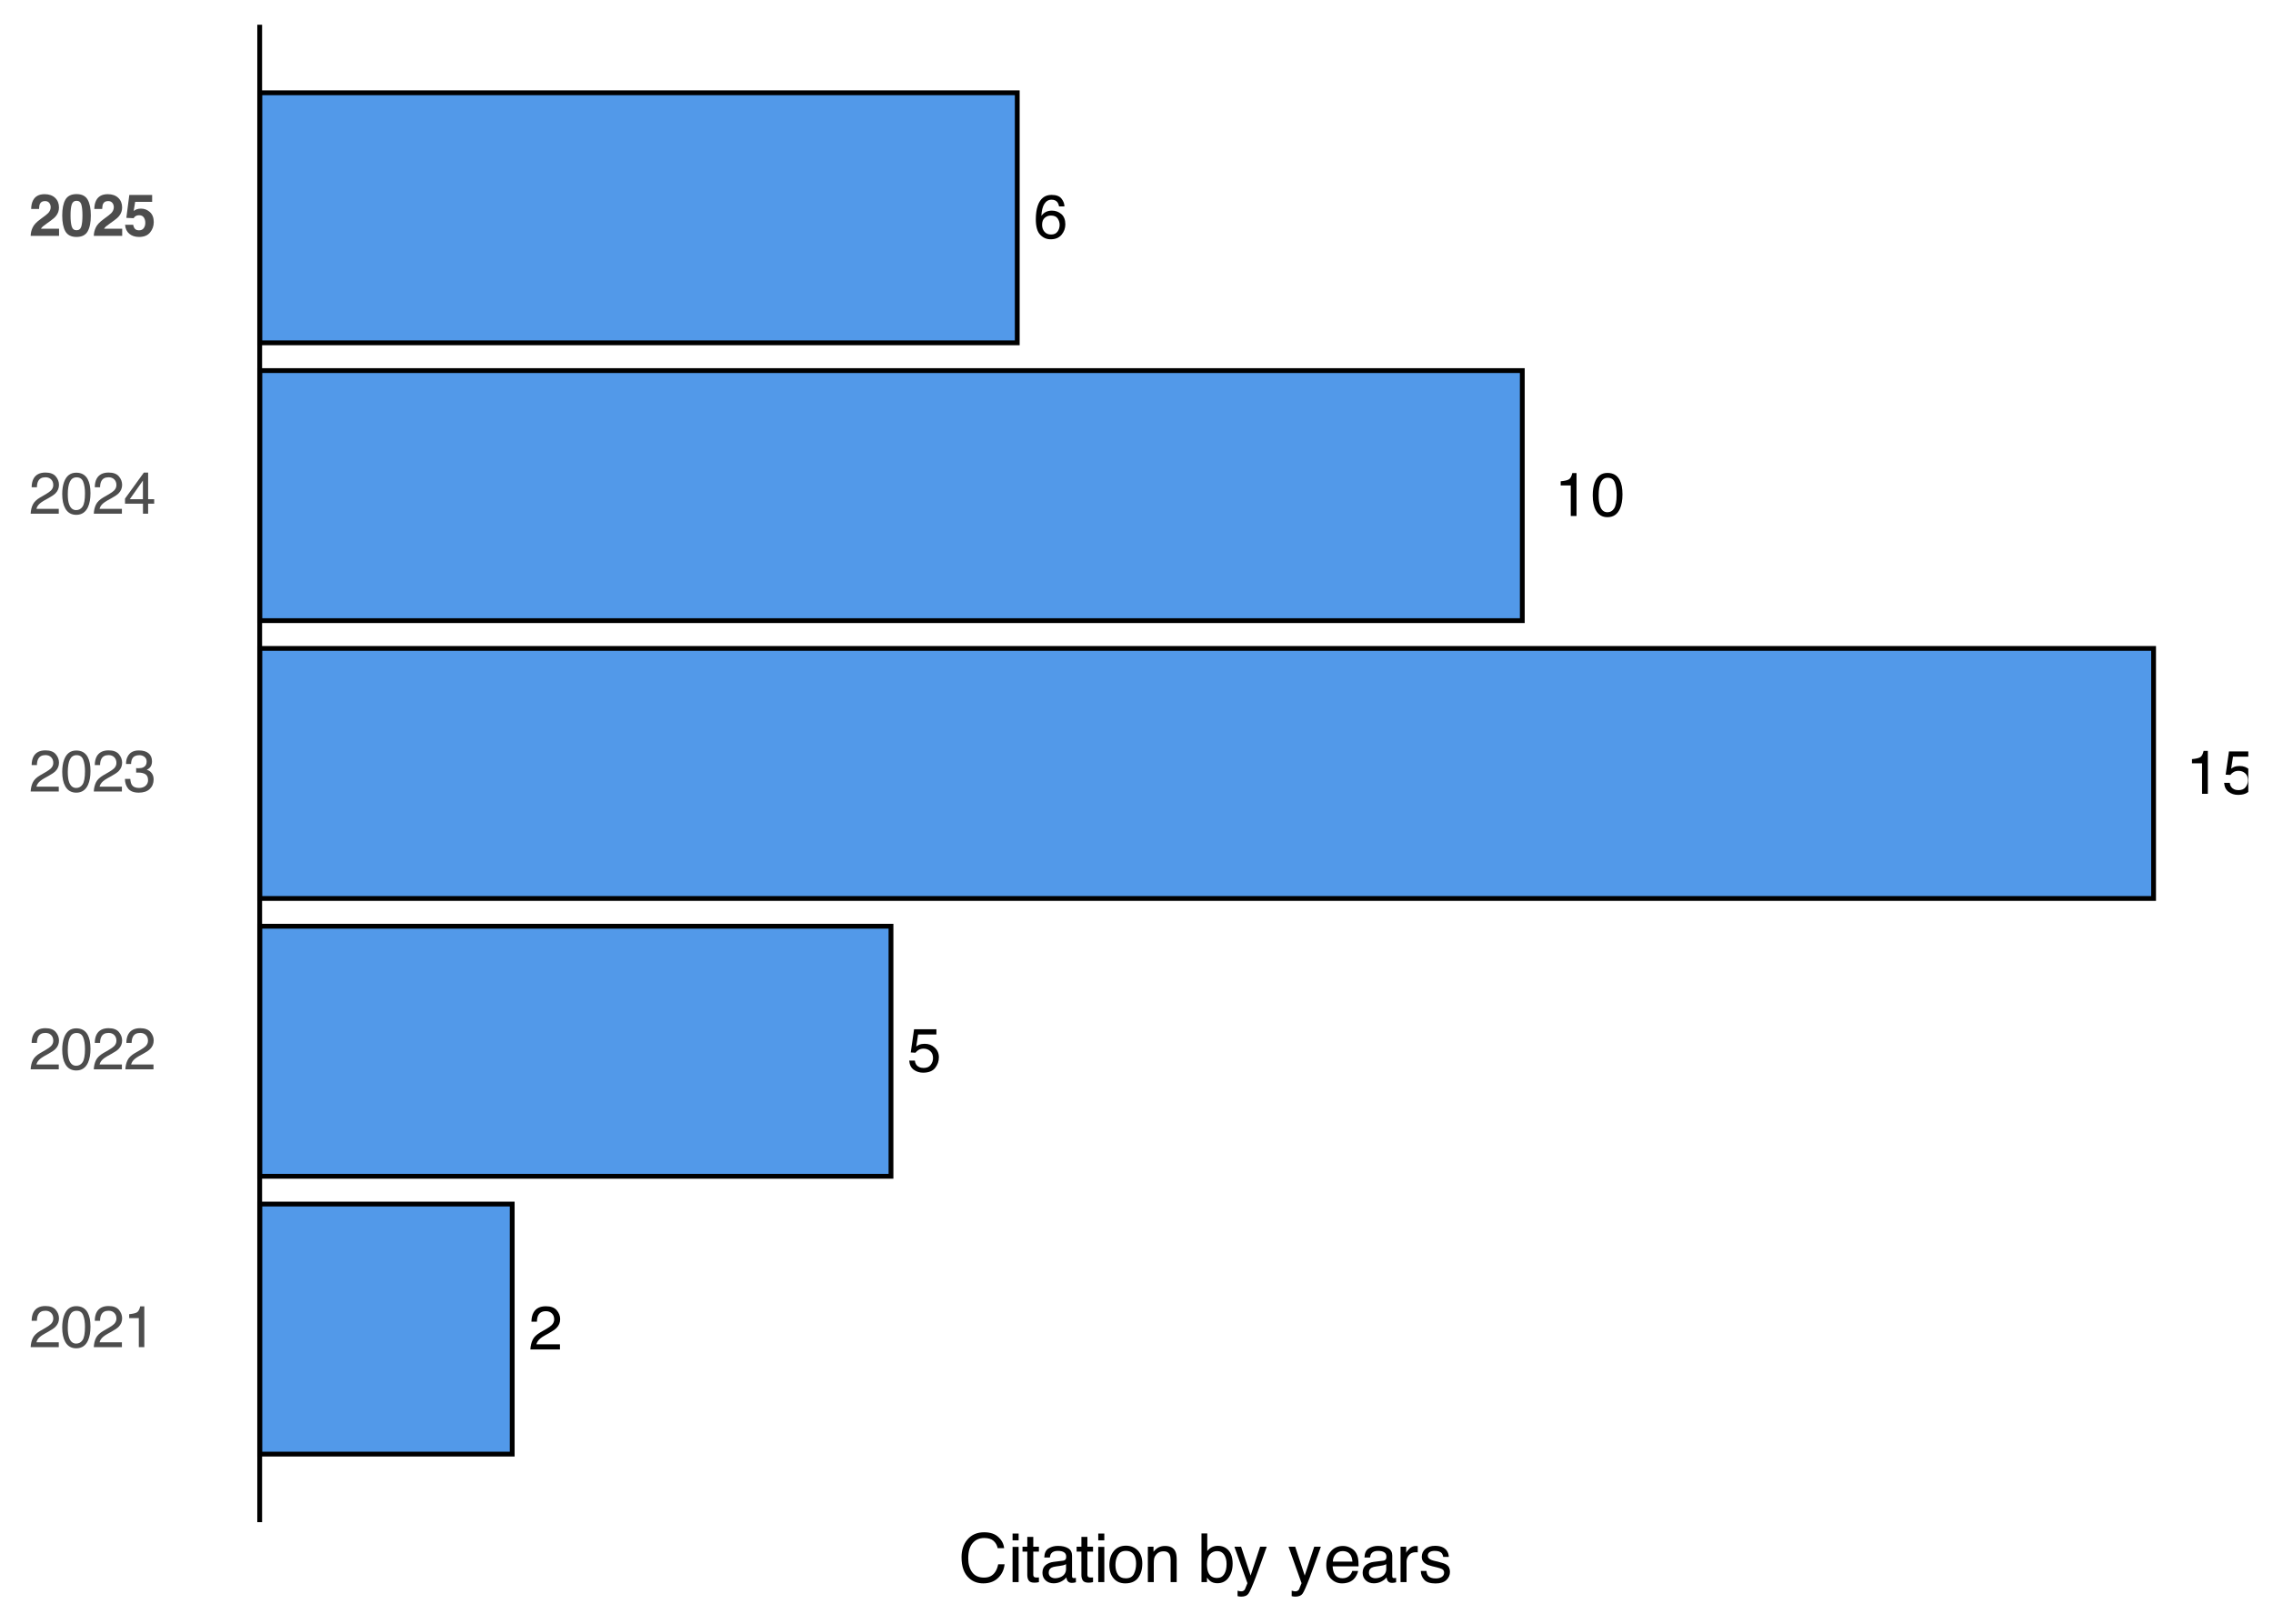
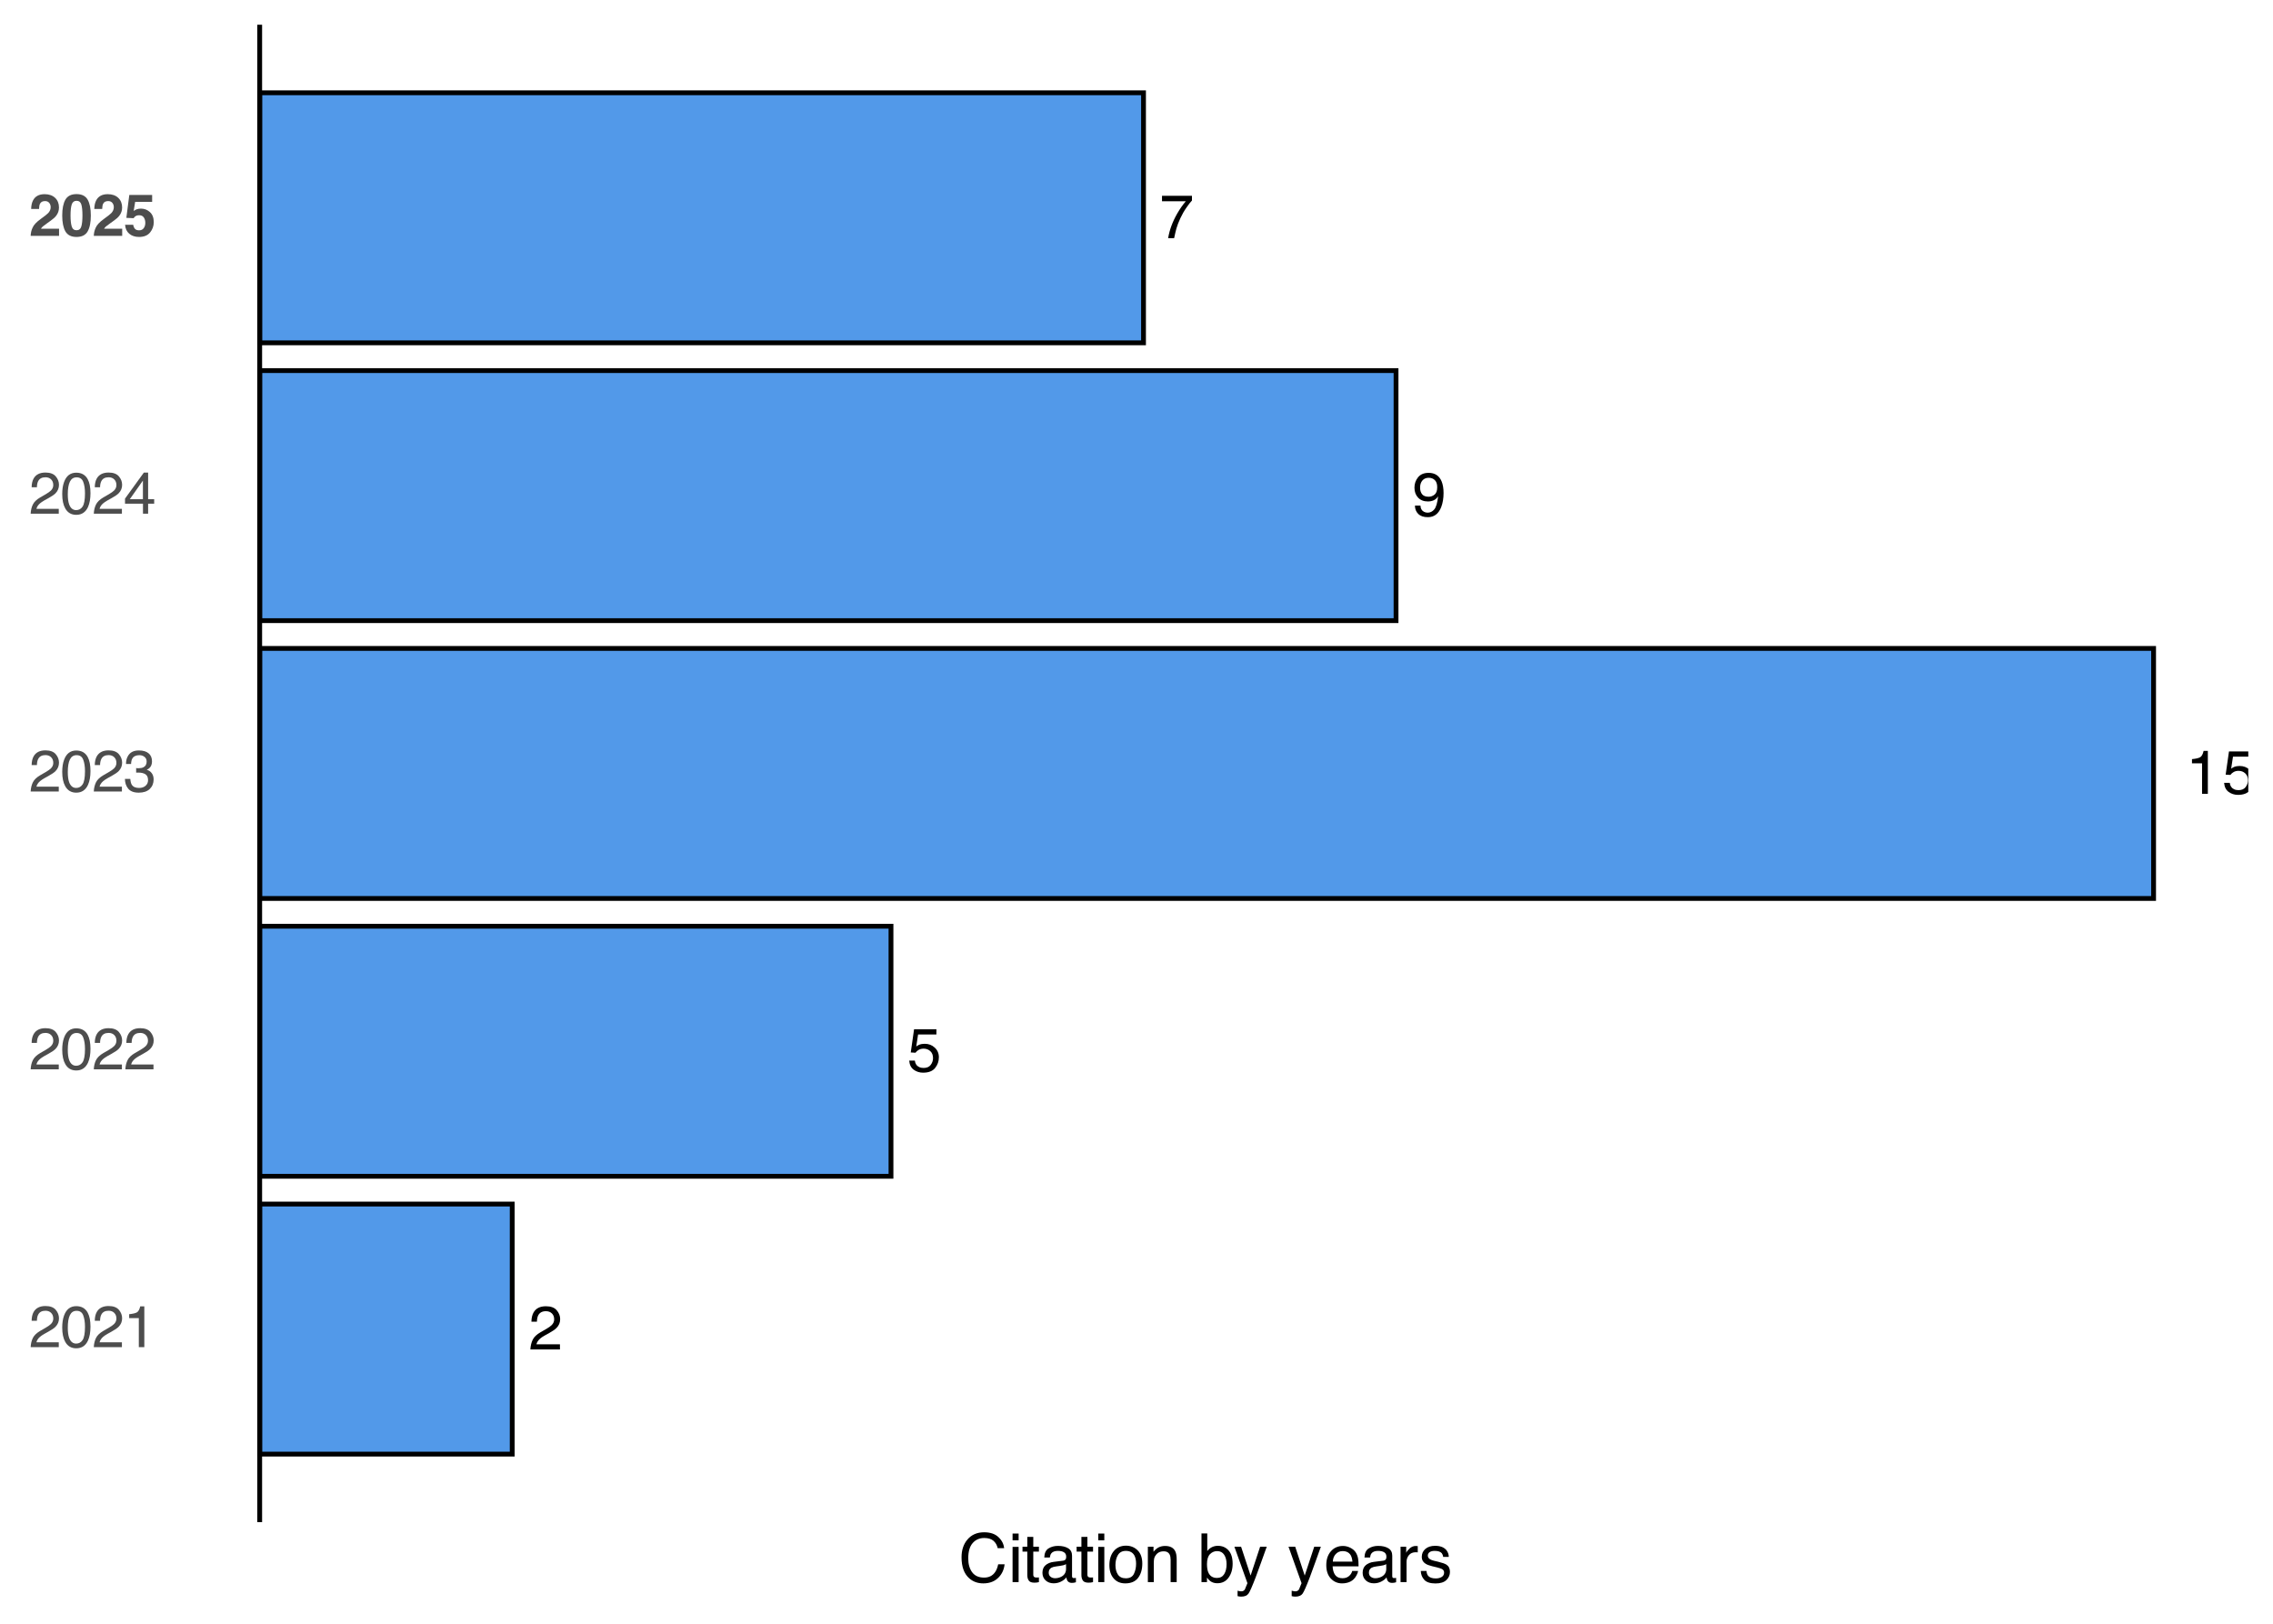
<svg xmlns="http://www.w3.org/2000/svg" xmlns:xlink="http://www.w3.org/1999/xlink" width="504" height="360" viewBox="0 0 504 360">
  <defs>
    <g>
      <g id="glyph-0-0">
        <path d="M 0.438 0 L 0.438 -9.797 L 8.219 -9.797 L 8.219 0 Z M 6.984 -1.234 L 6.984 -8.562 L 1.672 -8.562 L 1.672 -1.234 Z M 6.984 -1.234 " />
      </g>
      <g id="glyph-0-1">
        <path d="M 0.422 0 C 0.473 -0.82 0.645 -1.535 0.938 -2.141 C 1.227 -2.754 1.805 -3.312 2.672 -3.812 L 3.953 -4.547 C 4.523 -4.879 4.926 -5.164 5.156 -5.406 C 5.52 -5.77 5.703 -6.191 5.703 -6.672 C 5.703 -7.223 5.535 -7.66 5.203 -7.984 C 4.867 -8.316 4.426 -8.484 3.875 -8.484 C 3.051 -8.484 2.477 -8.172 2.156 -7.547 C 1.988 -7.211 1.895 -6.75 1.875 -6.156 L 0.656 -6.156 C 0.676 -6.988 0.832 -7.664 1.125 -8.188 C 1.645 -9.113 2.562 -9.578 3.875 -9.578 C 4.969 -9.578 5.766 -9.281 6.266 -8.688 C 6.773 -8.102 7.031 -7.445 7.031 -6.719 C 7.031 -5.957 6.758 -5.305 6.219 -4.766 C 5.906 -4.441 5.348 -4.055 4.547 -3.609 L 3.641 -3.109 C 3.203 -2.867 2.859 -2.641 2.609 -2.422 C 2.16 -2.035 1.879 -1.609 1.766 -1.141 L 6.984 -1.141 L 6.984 0 Z M 0.422 0 " />
      </g>
      <g id="glyph-0-2">
        <path d="M 1.688 -2.438 C 1.77 -1.75 2.086 -1.273 2.641 -1.016 C 2.922 -0.879 3.25 -0.812 3.625 -0.812 C 4.332 -0.812 4.859 -1.035 5.203 -1.484 C 5.547 -1.941 5.719 -2.445 5.719 -3 C 5.719 -3.664 5.516 -4.18 5.109 -4.547 C 4.703 -4.91 4.211 -5.094 3.641 -5.094 C 3.234 -5.094 2.879 -5.008 2.578 -4.844 C 2.285 -4.688 2.035 -4.469 1.828 -4.188 L 0.781 -4.25 L 1.516 -9.391 L 6.469 -9.391 L 6.469 -8.234 L 2.406 -8.234 L 2 -5.578 C 2.227 -5.742 2.441 -5.867 2.641 -5.953 C 2.992 -6.098 3.406 -6.172 3.875 -6.172 C 4.75 -6.172 5.488 -5.891 6.094 -5.328 C 6.707 -4.766 7.016 -4.051 7.016 -3.188 C 7.016 -2.281 6.734 -1.484 6.172 -0.797 C 5.617 -0.109 4.727 0.234 3.5 0.234 C 2.727 0.234 2.039 0.012 1.438 -0.422 C 0.844 -0.859 0.508 -1.531 0.438 -2.438 Z M 1.688 -2.438 " />
      </g>
      <g id="glyph-0-3">
        <path d="M 1.312 -6.766 L 1.312 -7.688 C 2.176 -7.77 2.781 -7.91 3.125 -8.109 C 3.469 -8.305 3.723 -8.773 3.891 -9.516 L 4.828 -9.516 L 4.828 0 L 3.547 0 L 3.547 -6.766 Z M 1.312 -6.766 " />
      </g>
      <g id="glyph-0-4">
-         <path d="M 3.688 -9.547 C 4.926 -9.547 5.82 -9.035 6.375 -8.016 C 6.801 -7.234 7.016 -6.156 7.016 -4.781 C 7.016 -3.488 6.82 -2.414 6.438 -1.562 C 5.875 -0.344 4.957 0.266 3.688 0.266 C 2.539 0.266 1.688 -0.234 1.125 -1.234 C 0.656 -2.066 0.422 -3.18 0.422 -4.578 C 0.422 -5.66 0.562 -6.594 0.844 -7.375 C 1.375 -8.82 2.32 -9.547 3.688 -9.547 Z M 3.688 -0.828 C 4.301 -0.828 4.789 -1.102 5.156 -1.656 C 5.531 -2.207 5.719 -3.234 5.719 -4.734 C 5.719 -5.828 5.582 -6.723 5.312 -7.422 C 5.051 -8.117 4.535 -8.469 3.766 -8.469 C 3.055 -8.469 2.539 -8.133 2.219 -7.469 C 1.895 -6.801 1.734 -5.82 1.734 -4.531 C 1.734 -3.562 1.836 -2.781 2.047 -2.188 C 2.359 -1.281 2.906 -0.828 3.688 -0.828 Z M 3.688 -0.828 " />
+         <path d="M 1.812 -2.312 C 1.844 -1.645 2.098 -1.188 2.578 -0.938 C 2.828 -0.801 3.102 -0.734 3.406 -0.734 C 3.977 -0.734 4.469 -0.973 4.875 -1.453 C 5.281 -1.93 5.566 -2.898 5.734 -4.359 C 5.461 -3.941 5.129 -3.645 4.734 -3.469 C 4.348 -3.301 3.926 -3.219 3.469 -3.219 C 2.551 -3.219 1.82 -3.504 1.281 -4.078 C 0.75 -4.648 0.484 -5.383 0.484 -6.281 C 0.484 -7.156 0.75 -7.922 1.281 -8.578 C 1.812 -9.234 2.594 -9.562 3.625 -9.562 C 5.008 -9.562 5.969 -8.938 6.5 -7.688 C 6.789 -6.988 6.938 -6.125 6.938 -5.094 C 6.938 -3.926 6.766 -2.891 6.422 -1.984 C 5.836 -0.484 4.848 0.266 3.453 0.266 C 2.516 0.266 1.801 0.02 1.312 -0.469 C 0.832 -0.957 0.594 -1.57 0.594 -2.312 Z M 3.641 -4.266 C 4.109 -4.266 4.539 -4.422 4.938 -4.734 C 5.332 -5.047 5.531 -5.594 5.531 -6.375 C 5.531 -7.082 5.352 -7.609 5 -7.953 C 4.645 -8.297 4.191 -8.469 3.641 -8.469 C 3.055 -8.469 2.594 -8.27 2.25 -7.875 C 1.906 -7.477 1.734 -6.953 1.734 -6.297 C 1.734 -5.68 1.883 -5.188 2.188 -4.812 C 2.488 -4.445 2.973 -4.266 3.641 -4.266 Z M 3.641 -4.266 " />
      </g>
      <g id="glyph-0-5">
-         <path d="M 4 -9.594 C 5.062 -9.594 5.801 -9.312 6.219 -8.75 C 6.645 -8.195 6.859 -7.629 6.859 -7.047 L 5.672 -7.047 C 5.598 -7.422 5.484 -7.719 5.328 -7.938 C 5.035 -8.332 4.598 -8.531 4.016 -8.531 C 3.336 -8.531 2.801 -8.219 2.406 -7.594 C 2.02 -6.977 1.801 -6.094 1.75 -4.938 C 2.031 -5.344 2.379 -5.645 2.797 -5.844 C 3.18 -6.02 3.609 -6.109 4.078 -6.109 C 4.879 -6.109 5.578 -5.852 6.172 -5.344 C 6.766 -4.832 7.062 -4.07 7.062 -3.062 C 7.062 -2.195 6.781 -1.426 6.219 -0.75 C 5.656 -0.082 4.848 0.25 3.797 0.25 C 2.898 0.25 2.129 -0.086 1.484 -0.766 C 0.836 -1.441 0.516 -2.582 0.516 -4.188 C 0.516 -5.375 0.66 -6.383 0.953 -7.219 C 1.504 -8.801 2.52 -9.594 4 -9.594 Z M 3.906 -0.812 C 4.539 -0.812 5.016 -1.023 5.328 -1.453 C 5.641 -1.879 5.797 -2.379 5.797 -2.953 C 5.797 -3.441 5.656 -3.906 5.375 -4.344 C 5.094 -4.789 4.582 -5.016 3.844 -5.016 C 3.332 -5.016 2.879 -4.844 2.484 -4.5 C 2.098 -4.164 1.906 -3.648 1.906 -2.953 C 1.906 -2.348 2.082 -1.836 2.438 -1.422 C 2.789 -1.016 3.281 -0.812 3.906 -0.812 Z M 3.906 -0.812 " />
+         <path d="M 7.141 -9.391 L 7.141 -8.344 C 6.836 -8.039 6.43 -7.52 5.922 -6.781 C 5.41 -6.051 4.957 -5.258 4.562 -4.406 C 4.176 -3.57 3.883 -2.812 3.688 -2.125 C 3.562 -1.688 3.395 -0.977 3.188 0 L 1.859 0 C 2.16 -1.82 2.828 -3.633 3.859 -5.438 C 4.473 -6.5 5.113 -7.414 5.781 -8.188 L 0.5 -8.188 L 0.5 -9.391 Z M 7.141 -9.391 " />
      </g>
      <g id="glyph-1-0">
        <path d="M 0.422 0 L 0.422 -9.328 L 7.828 -9.328 L 7.828 0 Z M 6.656 -1.172 L 6.656 -8.156 L 1.594 -8.156 L 1.594 -1.172 Z M 6.656 -1.172 " />
      </g>
      <g id="glyph-1-1">
        <path d="M 0.406 0 C 0.445 -0.781 0.609 -1.457 0.891 -2.031 C 1.172 -2.613 1.723 -3.145 2.547 -3.625 L 3.766 -4.328 C 4.305 -4.648 4.688 -4.922 4.906 -5.141 C 5.25 -5.492 5.422 -5.895 5.422 -6.344 C 5.422 -6.875 5.258 -7.297 4.938 -7.609 C 4.625 -7.922 4.207 -8.078 3.688 -8.078 C 2.895 -8.078 2.352 -7.781 2.062 -7.188 C 1.895 -6.863 1.805 -6.422 1.797 -5.859 L 0.625 -5.859 C 0.633 -6.648 0.781 -7.297 1.062 -7.797 C 1.562 -8.68 2.438 -9.125 3.688 -9.125 C 4.727 -9.125 5.488 -8.844 5.969 -8.281 C 6.445 -7.719 6.688 -7.094 6.688 -6.406 C 6.688 -5.676 6.43 -5.051 5.922 -4.531 C 5.629 -4.227 5.098 -3.863 4.328 -3.438 L 3.453 -2.953 C 3.047 -2.723 2.723 -2.504 2.484 -2.297 C 2.055 -1.93 1.789 -1.523 1.688 -1.078 L 6.641 -1.078 L 6.641 0 Z M 0.406 0 " />
      </g>
      <g id="glyph-1-2">
        <path d="M 3.516 -9.094 C 4.691 -9.094 5.539 -8.609 6.062 -7.641 C 6.469 -6.891 6.672 -5.863 6.672 -4.562 C 6.672 -3.32 6.488 -2.297 6.125 -1.484 C 5.594 -0.328 4.723 0.25 3.516 0.25 C 2.422 0.25 1.609 -0.223 1.078 -1.172 C 0.629 -1.961 0.406 -3.023 0.406 -4.359 C 0.406 -5.391 0.539 -6.273 0.812 -7.016 C 1.312 -8.398 2.211 -9.094 3.516 -9.094 Z M 3.5 -0.797 C 4.094 -0.797 4.566 -1.055 4.922 -1.578 C 5.273 -2.109 5.453 -3.086 5.453 -4.516 C 5.453 -5.547 5.32 -6.395 5.062 -7.062 C 4.812 -7.727 4.32 -8.062 3.594 -8.062 C 2.914 -8.062 2.422 -7.742 2.109 -7.109 C 1.797 -6.473 1.641 -5.539 1.641 -4.312 C 1.641 -3.383 1.738 -2.641 1.938 -2.078 C 2.25 -1.223 2.77 -0.797 3.5 -0.797 Z M 3.5 -0.797 " />
      </g>
      <g id="glyph-1-3">
        <path d="M 1.25 -6.438 L 1.25 -7.312 C 2.07 -7.395 2.645 -7.531 2.969 -7.719 C 3.289 -7.906 3.535 -8.348 3.703 -9.047 L 4.609 -9.047 L 4.609 0 L 3.391 0 L 3.391 -6.438 Z M 1.25 -6.438 " />
      </g>
      <g id="glyph-1-4">
        <path d="M 3.375 0.25 C 2.301 0.25 1.52 -0.047 1.031 -0.641 C 0.551 -1.234 0.312 -1.953 0.312 -2.797 L 1.5 -2.797 C 1.551 -2.203 1.66 -1.773 1.828 -1.516 C 2.129 -1.035 2.664 -0.797 3.438 -0.797 C 4.039 -0.797 4.523 -0.957 4.891 -1.281 C 5.254 -1.602 5.438 -2.016 5.438 -2.516 C 5.438 -3.141 5.242 -3.578 4.859 -3.828 C 4.473 -4.078 3.941 -4.203 3.266 -4.203 C 3.191 -4.203 3.113 -4.203 3.031 -4.203 C 2.945 -4.203 2.867 -4.203 2.797 -4.203 L 2.797 -5.203 C 2.91 -5.191 3.008 -5.18 3.094 -5.172 C 3.176 -5.172 3.266 -5.172 3.359 -5.172 C 3.785 -5.172 4.133 -5.238 4.406 -5.375 C 4.883 -5.613 5.125 -6.035 5.125 -6.641 C 5.125 -7.098 4.961 -7.445 4.641 -7.688 C 4.328 -7.938 3.953 -8.062 3.516 -8.062 C 2.754 -8.062 2.227 -7.805 1.938 -7.297 C 1.781 -7.016 1.691 -6.617 1.672 -6.109 L 0.547 -6.109 C 0.547 -6.785 0.68 -7.359 0.953 -7.828 C 1.41 -8.68 2.227 -9.109 3.406 -9.109 C 4.332 -9.109 5.047 -8.898 5.547 -8.484 C 6.055 -8.066 6.312 -7.469 6.312 -6.688 C 6.312 -6.133 6.16 -5.68 5.859 -5.328 C 5.68 -5.117 5.441 -4.953 5.141 -4.828 C 5.617 -4.691 5.992 -4.438 6.266 -4.062 C 6.535 -3.688 6.672 -3.227 6.672 -2.688 C 6.672 -1.82 6.383 -1.113 5.812 -0.562 C 5.238 -0.02 4.426 0.25 3.375 0.25 Z M 3.375 0.25 " />
      </g>
      <g id="glyph-1-5">
        <path d="M 4.297 -3.219 L 4.297 -7.344 L 1.391 -3.219 Z M 4.312 0 L 4.312 -2.219 L 0.328 -2.219 L 0.328 -3.344 L 4.5 -9.109 L 5.453 -9.109 L 5.453 -3.219 L 6.797 -3.219 L 6.797 -2.219 L 5.453 -2.219 L 5.453 0 Z M 4.312 0 " />
      </g>
      <g id="glyph-2-0">
        <path d="M 0.984 -9.359 L 8.516 -9.359 L 8.516 0 L 0.984 0 Z M 7.344 -1.172 L 7.344 -8.188 L 2.141 -8.188 L 2.141 -1.172 Z M 7.344 -1.172 " />
      </g>
      <g id="glyph-2-1">
        <path d="M 4.516 -7.328 C 4.305 -7.586 4 -7.719 3.594 -7.719 C 3.039 -7.719 2.664 -7.516 2.469 -7.109 C 2.352 -6.867 2.285 -6.488 2.266 -5.969 L 0.516 -5.969 C 0.535 -6.75 0.676 -7.383 0.938 -7.875 C 1.414 -8.789 2.27 -9.25 3.5 -9.25 C 4.477 -9.25 5.254 -8.977 5.828 -8.438 C 6.398 -7.895 6.688 -7.18 6.688 -6.297 C 6.688 -5.617 6.484 -5.016 6.078 -4.484 C 5.816 -4.129 5.379 -3.738 4.766 -3.312 L 4.047 -2.797 C 3.586 -2.473 3.273 -2.238 3.109 -2.094 C 2.941 -1.945 2.801 -1.781 2.688 -1.594 L 6.703 -1.594 L 6.703 0 L 0.406 0 C 0.426 -0.656 0.566 -1.258 0.828 -1.812 C 1.086 -2.426 1.695 -3.078 2.656 -3.766 C 3.488 -4.359 4.031 -4.785 4.281 -5.047 C 4.656 -5.441 4.844 -5.879 4.844 -6.359 C 4.844 -6.742 4.734 -7.066 4.516 -7.328 Z M 4.516 -7.328 " />
      </g>
      <g id="glyph-2-2">
        <path d="M 3.578 0.234 C 2.41 0.234 1.586 -0.176 1.109 -1 C 0.641 -1.82 0.406 -2.992 0.406 -4.516 C 0.406 -6.035 0.641 -7.207 1.109 -8.031 C 1.586 -8.852 2.41 -9.266 3.578 -9.266 C 4.754 -9.266 5.578 -8.852 6.047 -8.031 C 6.516 -7.207 6.75 -6.035 6.75 -4.516 C 6.75 -2.992 6.516 -1.82 6.047 -1 C 5.578 -0.176 4.754 0.234 3.578 0.234 Z M 4.641 -2.094 C 4.805 -2.645 4.891 -3.453 4.891 -4.516 C 4.891 -5.617 4.805 -6.438 4.641 -6.969 C 4.473 -7.508 4.117 -7.781 3.578 -7.781 C 3.047 -7.781 2.691 -7.508 2.516 -6.969 C 2.336 -6.438 2.25 -5.617 2.25 -4.516 C 2.25 -3.453 2.336 -2.641 2.516 -2.078 C 2.691 -1.523 3.047 -1.25 3.578 -1.25 C 4.117 -1.25 4.473 -1.531 4.641 -2.094 Z M 4.641 -2.094 " />
      </g>
      <g id="glyph-2-3">
        <path d="M 3.469 -4.578 C 3.25 -4.578 3.055 -4.547 2.891 -4.484 C 2.609 -4.379 2.395 -4.191 2.25 -3.922 L 0.625 -4 L 1.281 -9.078 L 6.344 -9.078 L 6.344 -7.547 L 2.578 -7.547 L 2.25 -5.531 C 2.531 -5.719 2.75 -5.836 2.906 -5.891 C 3.164 -5.992 3.484 -6.047 3.859 -6.047 C 4.629 -6.047 5.297 -5.785 5.859 -5.266 C 6.422 -4.754 6.703 -4.016 6.703 -3.047 C 6.703 -2.191 6.43 -1.43 5.891 -0.766 C 5.348 -0.098 4.531 0.234 3.438 0.234 C 2.562 0.234 1.844 0 1.281 -0.469 C 0.719 -0.938 0.406 -1.602 0.344 -2.469 L 2.141 -2.469 C 2.211 -2.07 2.348 -1.766 2.547 -1.547 C 2.754 -1.336 3.055 -1.234 3.453 -1.234 C 3.898 -1.234 4.238 -1.391 4.469 -1.703 C 4.707 -2.016 4.828 -2.41 4.828 -2.891 C 4.828 -3.359 4.719 -3.754 4.5 -4.078 C 4.281 -4.41 3.938 -4.578 3.469 -4.578 Z M 3.469 -4.578 " />
      </g>
      <g id="glyph-3-0">
        <path d="M 0.484 0 L 0.484 -10.766 L 9.031 -10.766 L 9.031 0 Z M 7.672 -1.344 L 7.672 -9.406 L 1.828 -9.406 L 1.828 -1.344 Z M 7.672 -1.344 " />
      </g>
      <g id="glyph-3-1">
        <path d="M 5.672 -11.047 C 7.035 -11.047 8.094 -10.688 8.844 -9.969 C 9.594 -9.258 10.008 -8.445 10.094 -7.531 L 8.672 -7.531 C 8.516 -8.219 8.195 -8.766 7.719 -9.172 C 7.238 -9.578 6.562 -9.781 5.688 -9.781 C 4.633 -9.781 3.781 -9.406 3.125 -8.656 C 2.469 -7.914 2.141 -6.781 2.141 -5.25 C 2.141 -3.988 2.43 -2.961 3.016 -2.172 C 3.609 -1.391 4.488 -1 5.656 -1 C 6.727 -1 7.547 -1.41 8.109 -2.234 C 8.41 -2.672 8.633 -3.242 8.781 -3.953 L 10.203 -3.953 C 10.078 -2.816 9.656 -1.867 8.938 -1.109 C 8.082 -0.18 6.93 0.281 5.484 0.281 C 4.234 0.281 3.188 -0.098 2.344 -0.859 C 1.219 -1.859 0.656 -3.406 0.656 -5.5 C 0.656 -7.082 1.078 -8.379 1.922 -9.391 C 2.828 -10.492 4.078 -11.047 5.672 -11.047 Z M 5.391 -11.047 Z M 5.391 -11.047 " />
      </g>
      <g id="glyph-3-2">
        <path d="M 0.969 -7.812 L 2.312 -7.812 L 2.312 0 L 0.969 0 Z M 0.969 -10.766 L 2.312 -10.766 L 2.312 -9.266 L 0.969 -9.266 Z M 0.969 -10.766 " />
      </g>
      <g id="glyph-3-3">
        <path d="M 1.234 -10.031 L 2.562 -10.031 L 2.562 -7.844 L 3.812 -7.844 L 3.812 -6.766 L 2.562 -6.766 L 2.562 -1.641 C 2.562 -1.367 2.656 -1.188 2.844 -1.094 C 2.945 -1.039 3.117 -1.016 3.359 -1.016 C 3.422 -1.016 3.488 -1.016 3.562 -1.016 C 3.633 -1.023 3.719 -1.035 3.812 -1.047 L 3.812 0 C 3.664 0.039 3.508 0.07 3.344 0.094 C 3.176 0.113 3 0.125 2.812 0.125 C 2.195 0.125 1.781 -0.031 1.562 -0.344 C 1.344 -0.664 1.234 -1.078 1.234 -1.578 L 1.234 -6.766 L 0.172 -6.766 L 0.172 -7.844 L 1.234 -7.844 Z M 1.234 -10.031 " />
      </g>
      <g id="glyph-3-4">
        <path d="M 1.984 -2.094 C 1.984 -1.707 2.117 -1.406 2.391 -1.188 C 2.672 -0.969 3.004 -0.859 3.391 -0.859 C 3.848 -0.859 4.297 -0.961 4.734 -1.172 C 5.461 -1.535 5.828 -2.125 5.828 -2.938 L 5.828 -3.984 C 5.672 -3.891 5.461 -3.805 5.203 -3.734 C 4.953 -3.672 4.703 -3.625 4.453 -3.594 L 3.656 -3.484 C 3.176 -3.422 2.816 -3.32 2.578 -3.188 C 2.18 -2.957 1.984 -2.594 1.984 -2.094 Z M 5.172 -4.75 C 5.473 -4.789 5.676 -4.922 5.781 -5.141 C 5.832 -5.254 5.859 -5.422 5.859 -5.641 C 5.859 -6.086 5.695 -6.41 5.375 -6.609 C 5.062 -6.816 4.609 -6.922 4.016 -6.922 C 3.328 -6.922 2.836 -6.734 2.547 -6.359 C 2.391 -6.16 2.285 -5.859 2.234 -5.453 L 1 -5.453 C 1.031 -6.422 1.344 -7.094 1.938 -7.469 C 2.539 -7.844 3.242 -8.031 4.047 -8.031 C 4.961 -8.031 5.711 -7.852 6.297 -7.5 C 6.867 -7.156 7.156 -6.609 7.156 -5.859 L 7.156 -1.344 C 7.156 -1.207 7.18 -1.098 7.234 -1.016 C 7.285 -0.93 7.406 -0.891 7.594 -0.891 C 7.645 -0.891 7.707 -0.895 7.781 -0.906 C 7.852 -0.914 7.93 -0.926 8.016 -0.938 L 8.016 0.031 C 7.816 0.094 7.66 0.129 7.547 0.141 C 7.441 0.16 7.297 0.172 7.109 0.172 C 6.66 0.172 6.332 0.008 6.125 -0.312 C 6.02 -0.488 5.941 -0.734 5.891 -1.047 C 5.629 -0.691 5.242 -0.383 4.734 -0.125 C 4.234 0.133 3.68 0.266 3.078 0.266 C 2.348 0.266 1.75 0.043 1.281 -0.391 C 0.82 -0.836 0.594 -1.395 0.594 -2.062 C 0.594 -2.789 0.82 -3.352 1.281 -3.75 C 1.738 -4.145 2.332 -4.391 3.062 -4.484 Z M 4.078 -8.031 Z M 4.078 -8.031 " />
      </g>
      <g id="glyph-3-5">
        <path d="M 4.078 -0.844 C 4.953 -0.844 5.551 -1.172 5.875 -1.828 C 6.195 -2.492 6.359 -3.234 6.359 -4.047 C 6.359 -4.785 6.242 -5.383 6.016 -5.844 C 5.641 -6.562 5 -6.922 4.094 -6.922 C 3.289 -6.922 2.703 -6.613 2.328 -6 C 1.961 -5.383 1.781 -4.641 1.781 -3.766 C 1.781 -2.93 1.961 -2.234 2.328 -1.672 C 2.703 -1.117 3.285 -0.844 4.078 -0.844 Z M 4.125 -8.078 C 5.133 -8.078 5.988 -7.738 6.688 -7.062 C 7.383 -6.383 7.734 -5.395 7.734 -4.094 C 7.734 -2.82 7.426 -1.773 6.812 -0.953 C 6.195 -0.129 5.242 0.281 3.953 0.281 C 2.879 0.281 2.023 -0.082 1.391 -0.812 C 0.754 -1.539 0.438 -2.52 0.438 -3.75 C 0.438 -5.07 0.77 -6.125 1.438 -6.906 C 2.102 -7.688 3 -8.078 4.125 -8.078 Z M 4.094 -8.031 Z M 4.094 -8.031 " />
      </g>
      <g id="glyph-3-6">
        <path d="M 0.969 -7.844 L 2.219 -7.844 L 2.219 -6.734 C 2.594 -7.191 2.984 -7.52 3.391 -7.719 C 3.805 -7.914 4.27 -8.016 4.781 -8.016 C 5.895 -8.016 6.645 -7.629 7.031 -6.859 C 7.25 -6.43 7.359 -5.82 7.359 -5.031 L 7.359 0 L 6.016 0 L 6.016 -4.938 C 6.016 -5.414 5.945 -5.801 5.812 -6.094 C 5.57 -6.582 5.145 -6.828 4.531 -6.828 C 4.219 -6.828 3.961 -6.797 3.766 -6.734 C 3.398 -6.629 3.082 -6.414 2.812 -6.094 C 2.594 -5.832 2.445 -5.562 2.375 -5.281 C 2.312 -5.008 2.281 -4.617 2.281 -4.109 L 2.281 0 L 0.969 0 Z M 4.062 -8.031 Z M 4.062 -8.031 " />
      </g>
      <g id="glyph-3-7">
</g>
      <g id="glyph-3-8">
        <path d="M 0.859 -10.797 L 2.141 -10.797 L 2.141 -6.891 C 2.43 -7.266 2.773 -7.551 3.172 -7.75 C 3.578 -7.945 4.016 -8.047 4.484 -8.047 C 5.461 -8.047 6.254 -7.707 6.859 -7.031 C 7.461 -6.363 7.766 -5.379 7.766 -4.078 C 7.766 -2.836 7.461 -1.805 6.859 -0.984 C 6.266 -0.16 5.438 0.25 4.375 0.25 C 3.781 0.25 3.273 0.102 2.859 -0.188 C 2.617 -0.352 2.359 -0.625 2.078 -1 L 2.078 0 L 0.859 0 Z M 4.297 -0.922 C 5.004 -0.922 5.535 -1.203 5.891 -1.766 C 6.242 -2.328 6.422 -3.07 6.422 -4 C 6.422 -4.832 6.242 -5.52 5.891 -6.062 C 5.535 -6.602 5.016 -6.875 4.328 -6.875 C 3.723 -6.875 3.195 -6.648 2.75 -6.203 C 2.301 -5.754 2.078 -5.02 2.078 -4 C 2.078 -3.27 2.164 -2.676 2.344 -2.219 C 2.695 -1.352 3.348 -0.922 4.297 -0.922 Z M 4.297 -0.922 " />
      </g>
      <g id="glyph-3-9">
        <path d="M 5.859 -7.844 L 7.328 -7.844 C 7.141 -7.344 6.727 -6.195 6.094 -4.406 C 5.613 -3.051 5.211 -1.953 4.891 -1.109 C 4.129 0.887 3.594 2.109 3.281 2.547 C 2.969 2.992 2.426 3.219 1.656 3.219 C 1.477 3.219 1.336 3.207 1.234 3.188 C 1.129 3.176 1.004 3.148 0.859 3.109 L 0.859 1.906 C 1.086 1.969 1.254 2.004 1.359 2.016 C 1.461 2.035 1.555 2.047 1.641 2.047 C 1.879 2.047 2.055 2.004 2.172 1.922 C 2.285 1.848 2.383 1.754 2.469 1.641 C 2.488 1.598 2.57 1.395 2.719 1.031 C 2.875 0.664 2.984 0.398 3.047 0.234 L 0.156 -7.844 L 1.641 -7.844 L 3.75 -1.453 Z M 3.75 -8.031 Z M 3.75 -8.031 " />
      </g>
      <g id="glyph-3-10">
        <path d="M 4.234 -8.016 C 4.785 -8.016 5.32 -7.883 5.844 -7.625 C 6.375 -7.363 6.773 -7.023 7.047 -6.609 C 7.305 -6.211 7.484 -5.754 7.578 -5.234 C 7.648 -4.867 7.688 -4.289 7.688 -3.5 L 1.938 -3.5 C 1.969 -2.707 2.156 -2.066 2.5 -1.578 C 2.852 -1.098 3.398 -0.859 4.141 -0.859 C 4.828 -0.859 5.375 -1.086 5.781 -1.547 C 6.02 -1.805 6.188 -2.113 6.281 -2.469 L 7.578 -2.469 C 7.547 -2.176 7.43 -1.852 7.234 -1.5 C 7.047 -1.145 6.832 -0.852 6.594 -0.625 C 6.188 -0.238 5.691 0.02 5.109 0.156 C 4.785 0.238 4.426 0.281 4.031 0.281 C 3.051 0.281 2.223 -0.07 1.547 -0.781 C 0.867 -1.5 0.531 -2.492 0.531 -3.766 C 0.531 -5.023 0.867 -6.047 1.547 -6.828 C 2.234 -7.617 3.129 -8.016 4.234 -8.016 Z M 6.328 -4.547 C 6.273 -5.117 6.156 -5.578 5.969 -5.922 C 5.602 -6.555 5 -6.875 4.156 -6.875 C 3.551 -6.875 3.039 -6.656 2.625 -6.219 C 2.219 -5.781 2.004 -5.223 1.984 -4.547 Z M 4.109 -8.031 Z M 4.109 -8.031 " />
      </g>
      <g id="glyph-3-11">
        <path d="M 1 -7.844 L 2.25 -7.844 L 2.25 -6.484 C 2.352 -6.754 2.602 -7.078 3 -7.453 C 3.406 -7.828 3.867 -8.016 4.391 -8.016 C 4.422 -8.016 4.461 -8.008 4.516 -8 C 4.578 -8 4.676 -7.992 4.812 -7.984 L 4.812 -6.594 C 4.738 -6.602 4.664 -6.609 4.594 -6.609 C 4.531 -6.617 4.461 -6.625 4.391 -6.625 C 3.723 -6.625 3.211 -6.41 2.859 -5.984 C 2.504 -5.555 2.328 -5.066 2.328 -4.516 L 2.328 0 L 1 0 Z M 1 -7.844 " />
      </g>
      <g id="glyph-3-12">
        <path d="M 1.75 -2.469 C 1.789 -2.02 1.898 -1.68 2.078 -1.453 C 2.41 -1.023 2.988 -0.812 3.812 -0.812 C 4.301 -0.812 4.727 -0.914 5.094 -1.125 C 5.469 -1.344 5.656 -1.672 5.656 -2.109 C 5.656 -2.453 5.504 -2.711 5.203 -2.891 C 5.016 -2.992 4.641 -3.117 4.078 -3.266 L 3.031 -3.516 C 2.363 -3.68 1.867 -3.867 1.547 -4.078 C 0.984 -4.43 0.703 -4.926 0.703 -5.562 C 0.703 -6.301 0.969 -6.898 1.5 -7.359 C 2.039 -7.816 2.758 -8.047 3.656 -8.047 C 4.844 -8.047 5.695 -7.703 6.219 -7.016 C 6.539 -6.566 6.695 -6.094 6.688 -5.594 L 5.453 -5.594 C 5.422 -5.883 5.316 -6.156 5.141 -6.406 C 4.836 -6.75 4.312 -6.922 3.562 -6.922 C 3.062 -6.922 2.68 -6.82 2.422 -6.625 C 2.172 -6.438 2.047 -6.188 2.047 -5.875 C 2.047 -5.539 2.211 -5.27 2.547 -5.062 C 2.742 -4.938 3.031 -4.828 3.406 -4.734 L 4.281 -4.531 C 5.227 -4.301 5.863 -4.078 6.188 -3.859 C 6.695 -3.523 6.953 -2.992 6.953 -2.266 C 6.953 -1.566 6.688 -0.961 6.156 -0.453 C 5.633 0.043 4.832 0.297 3.75 0.297 C 2.582 0.297 1.754 0.027 1.266 -0.5 C 0.773 -1.031 0.516 -1.688 0.484 -2.469 Z M 3.703 -8.031 Z M 3.703 -8.031 " />
      </g>
    </g>
    <clipPath id="clip-0">
      <path clip-rule="nonzero" d="M 486 166 L 498.52 166 L 498.52 177 L 486 177 Z M 486 166 " />
    </clipPath>
    <clipPath id="clip-1">
      <path clip-rule="nonzero" d="M 57 5.48 L 59 5.48 L 59 337.48 L 57 337.48 Z M 57 5.48 " />
    </clipPath>
  </defs>
  <rect x="-50.4" y="-36" width="604.8" height="432" fill="rgb(100%, 100%, 100%)" fill-opacity="1" />
  <path fill-rule="nonzero" fill="rgb(15.294%, 50.196%, 89.02%)" fill-opacity="0.8" stroke-width="1.067" stroke-linecap="butt" stroke-linejoin="miter" stroke="rgb(0%, 0%, 0%)" stroke-opacity="1" stroke-miterlimit="10" d="M 57.582 322.391 L 113.574 322.391 L 113.574 266.953 L 57.582 266.953 Z M 57.582 322.391 " />
  <path fill-rule="nonzero" fill="rgb(15.294%, 50.196%, 89.02%)" fill-opacity="0.8" stroke-width="1.067" stroke-linecap="butt" stroke-linejoin="miter" stroke="rgb(0%, 0%, 0%)" stroke-opacity="1" stroke-miterlimit="10" d="M 57.582 260.793 L 197.562 260.793 L 197.562 205.355 L 57.582 205.355 Z M 57.582 260.793 " />
  <path fill-rule="nonzero" fill="rgb(15.294%, 50.196%, 89.02%)" fill-opacity="0.8" stroke-width="1.067" stroke-linecap="butt" stroke-linejoin="miter" stroke="rgb(0%, 0%, 0%)" stroke-opacity="1" stroke-miterlimit="10" d="M 57.582 199.199 L 477.523 199.199 L 477.523 143.762 L 57.582 143.762 Z M 57.582 199.199 " />
-   <path fill-rule="nonzero" fill="rgb(15.294%, 50.196%, 89.02%)" fill-opacity="0.8" stroke-width="1.067" stroke-linecap="butt" stroke-linejoin="miter" stroke="rgb(0%, 0%, 0%)" stroke-opacity="1" stroke-miterlimit="10" d="M 57.582 137.602 L 337.543 137.602 L 337.543 82.164 L 57.582 82.164 Z M 57.582 137.602 " />
-   <path fill-rule="nonzero" fill="rgb(15.294%, 50.196%, 89.02%)" fill-opacity="0.8" stroke-width="1.067" stroke-linecap="butt" stroke-linejoin="miter" stroke="rgb(0%, 0%, 0%)" stroke-opacity="1" stroke-miterlimit="10" d="M 57.582 76.008 L 225.559 76.008 L 225.559 20.57 L 57.582 20.57 Z M 57.582 76.008 " />
+   <path fill-rule="nonzero" fill="rgb(15.294%, 50.196%, 89.02%)" fill-opacity="0.8" stroke-width="1.067" stroke-linecap="butt" stroke-linejoin="miter" stroke="rgb(0%, 0%, 0%)" stroke-opacity="1" stroke-miterlimit="10" d="M 57.582 137.602 L 309.547 137.602 L 309.547 82.164 L 57.582 82.164 Z M 57.582 137.602 " />
+   <path fill-rule="nonzero" fill="rgb(15.294%, 50.196%, 89.02%)" fill-opacity="0.8" stroke-width="1.067" stroke-linecap="butt" stroke-linejoin="miter" stroke="rgb(0%, 0%, 0%)" stroke-opacity="1" stroke-miterlimit="10" d="M 57.582 76.008 L 253.555 76.008 L 253.555 20.57 L 57.582 20.57 Z M 57.582 76.008 " />
  <g fill="rgb(0%, 0%, 0%)" fill-opacity="1">
    <use xlink:href="#glyph-0-1" x="117.176" y="299.188" />
  </g>
  <g fill="rgb(0%, 0%, 0%)" fill-opacity="1">
    <use xlink:href="#glyph-0-2" x="201.164" y="237.59" />
  </g>
  <g clip-path="url(#clip-0)">
    <g fill="rgb(0%, 0%, 0%)" fill-opacity="1">
      <use xlink:href="#glyph-0-3" x="484.723" y="175.996" />
      <use xlink:href="#glyph-0-2" x="492.723" y="175.996" />
    </g>
  </g>
  <g fill="rgb(0%, 0%, 0%)" fill-opacity="1">
-     <use xlink:href="#glyph-0-3" x="344.742" y="114.398" />
-     <use xlink:href="#glyph-0-4" x="352.742" y="114.398" />
+     <use xlink:href="#glyph-0-4" x="313.148" y="114.398" />
  </g>
  <g fill="rgb(0%, 0%, 0%)" fill-opacity="1">
-     <use xlink:href="#glyph-0-5" x="229.16" y="52.805" />
+     <use xlink:href="#glyph-0-5" x="257.156" y="52.805" />
  </g>
  <g clip-path="url(#clip-1)">
    <path fill="none" stroke-width="1.067" stroke-linecap="butt" stroke-linejoin="round" stroke="rgb(0%, 0%, 0%)" stroke-opacity="1" stroke-miterlimit="10" d="M 57.582 337.48 L 57.582 5.48 " />
  </g>
  <g fill="rgb(30.196%, 30.196%, 30.196%)" fill-opacity="1">
    <use xlink:href="#glyph-1-1" x="6.391" y="298.683" />
    <use xlink:href="#glyph-1-2" x="13.391" y="298.683" />
    <use xlink:href="#glyph-1-1" x="20.391" y="298.683" />
    <use xlink:href="#glyph-1-3" x="27.391" y="298.683" />
  </g>
  <g fill="rgb(30.196%, 30.196%, 30.196%)" fill-opacity="1">
    <use xlink:href="#glyph-1-1" x="6.391" y="237.085" />
    <use xlink:href="#glyph-1-2" x="13.391" y="237.085" />
    <use xlink:href="#glyph-1-1" x="20.391" y="237.085" />
    <use xlink:href="#glyph-1-1" x="27.391" y="237.085" />
  </g>
  <g fill="rgb(30.196%, 30.196%, 30.196%)" fill-opacity="1">
    <use xlink:href="#glyph-1-1" x="6.391" y="175.491" />
    <use xlink:href="#glyph-1-2" x="13.391" y="175.491" />
    <use xlink:href="#glyph-1-1" x="20.391" y="175.491" />
    <use xlink:href="#glyph-1-4" x="27.391" y="175.491" />
  </g>
  <g fill="rgb(30.196%, 30.196%, 30.196%)" fill-opacity="1">
    <use xlink:href="#glyph-1-1" x="6.391" y="113.894" />
    <use xlink:href="#glyph-1-2" x="13.391" y="113.894" />
    <use xlink:href="#glyph-1-1" x="20.391" y="113.894" />
    <use xlink:href="#glyph-1-5" x="27.391" y="113.894" />
  </g>
  <g fill="rgb(30.196%, 30.196%, 30.196%)" fill-opacity="1">
    <use xlink:href="#glyph-2-1" x="6.391" y="52.3" />
    <use xlink:href="#glyph-2-2" x="13.391" y="52.3" />
    <use xlink:href="#glyph-2-1" x="20.391" y="52.3" />
    <use xlink:href="#glyph-2-3" x="27.391" y="52.3" />
  </g>
  <g fill="rgb(0%, 0%, 0%)" fill-opacity="1">
    <use xlink:href="#glyph-3-1" x="212.551" y="350.77" />
    <use xlink:href="#glyph-3-2" x="223.551" y="350.77" />
    <use xlink:href="#glyph-3-3" x="226.551" y="350.77" />
    <use xlink:href="#glyph-3-4" x="230.551" y="350.77" />
    <use xlink:href="#glyph-3-3" x="238.551" y="350.77" />
    <use xlink:href="#glyph-3-2" x="242.551" y="350.77" />
    <use xlink:href="#glyph-3-5" x="245.551" y="350.77" />
    <use xlink:href="#glyph-3-6" x="253.551" y="350.77" />
    <use xlink:href="#glyph-3-7" x="261.551" y="350.77" />
    <use xlink:href="#glyph-3-8" x="265.551" y="350.77" />
    <use xlink:href="#glyph-3-9" x="273.551" y="350.77" />
    <use xlink:href="#glyph-3-7" x="281.551" y="350.77" />
    <use xlink:href="#glyph-3-9" x="285.551" y="350.77" />
    <use xlink:href="#glyph-3-10" x="293.551" y="350.77" />
    <use xlink:href="#glyph-3-4" x="301.551" y="350.77" />
    <use xlink:href="#glyph-3-11" x="309.551" y="350.77" />
    <use xlink:href="#glyph-3-12" x="314.551" y="350.77" />
  </g>
</svg>
